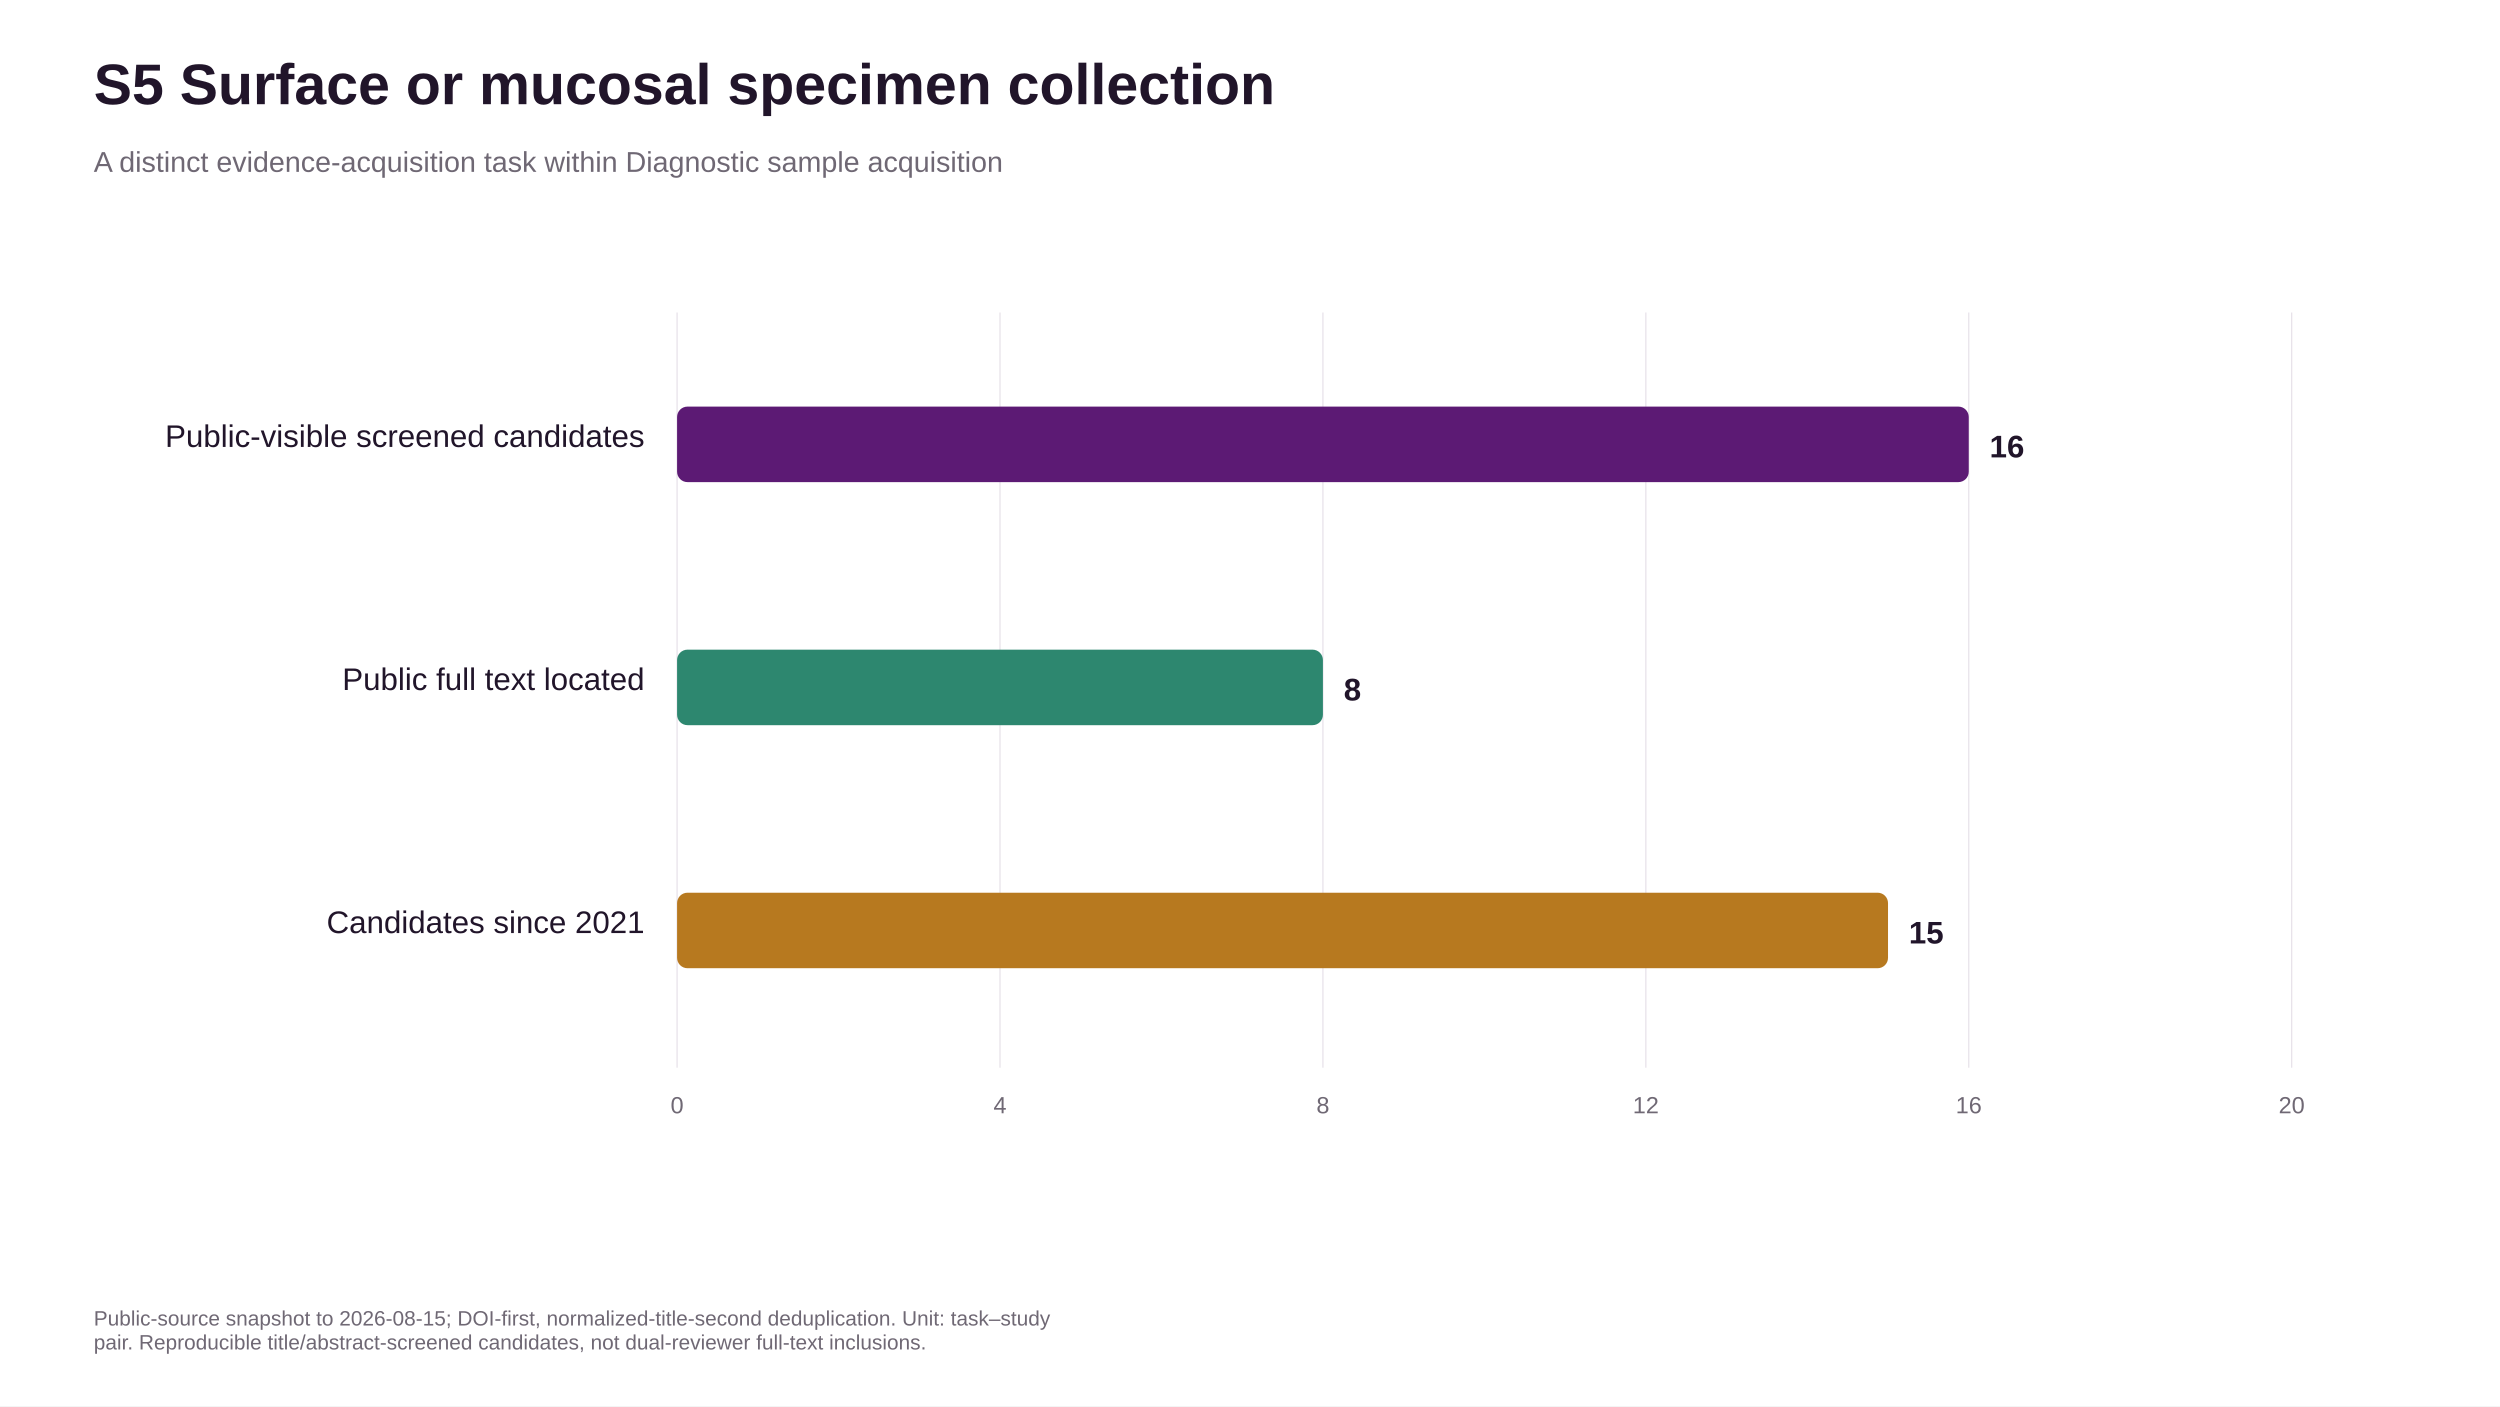
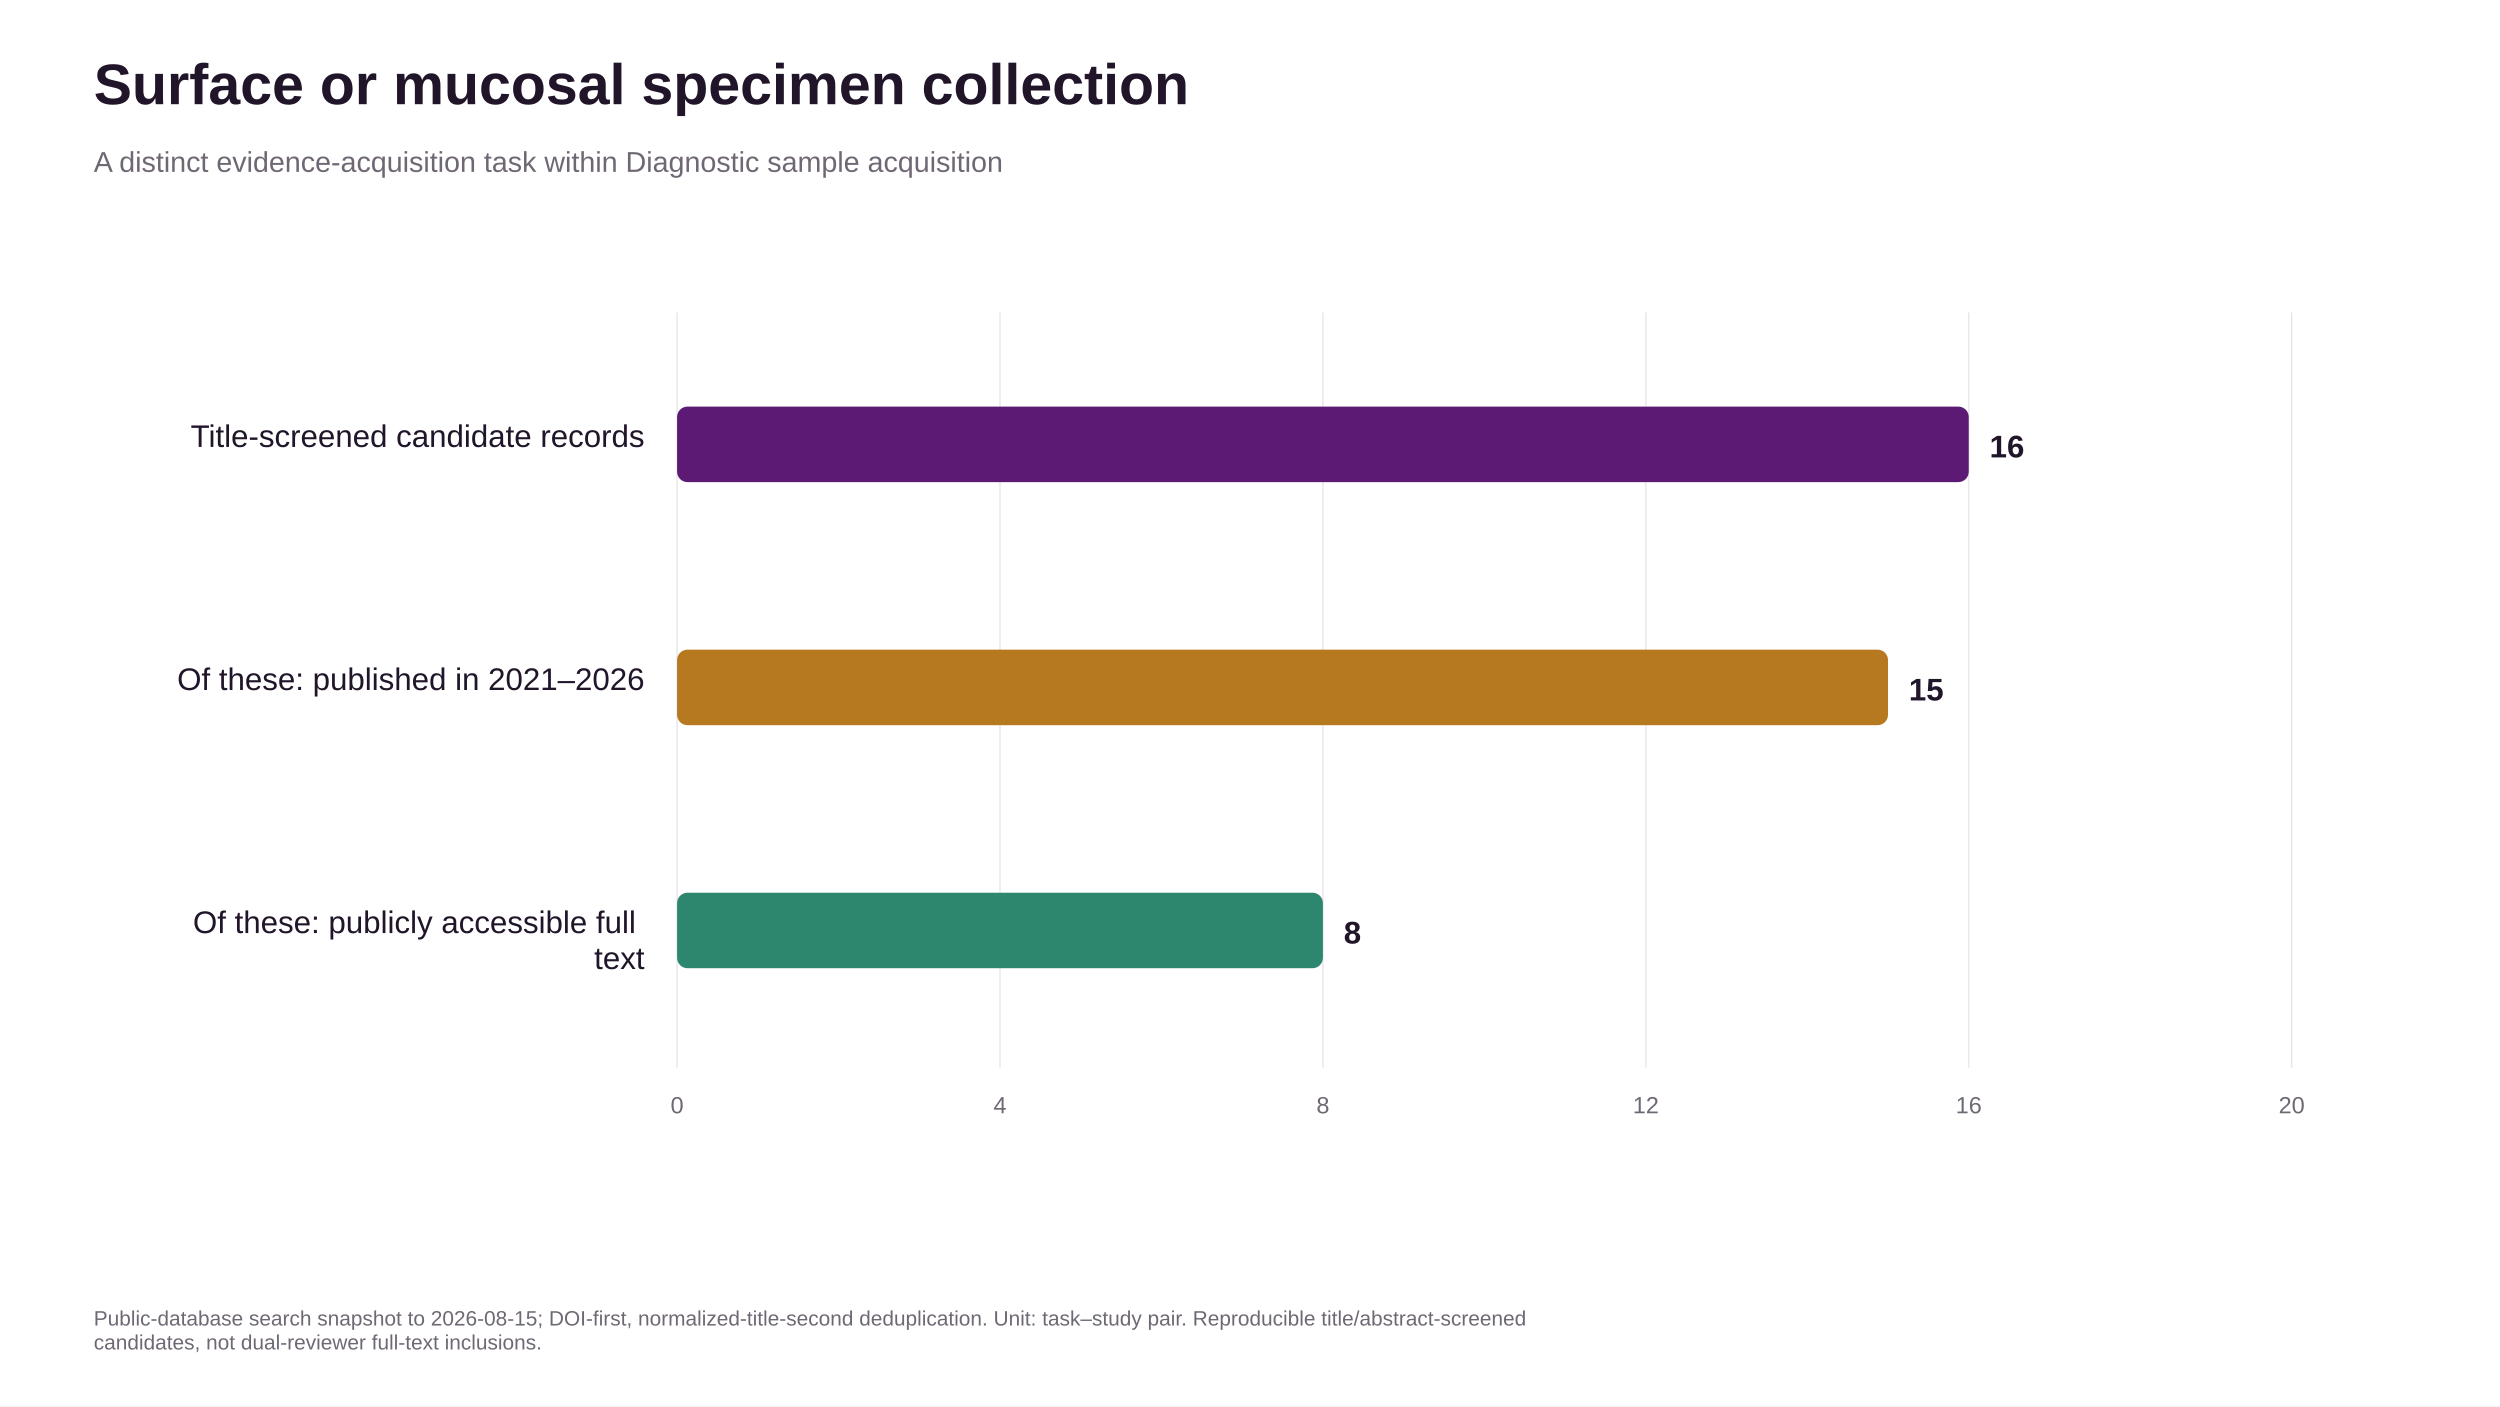
<svg xmlns="http://www.w3.org/2000/svg" width="1920" height="1080" viewBox="0 0 1920 1080">
  <rect width="1920" height="1080" fill="#FFFFFF" />
  <text x="72" y="80" font-size="44" fill="#21152A" text-anchor="start" font-weight="700" font-family="Arial,'Microsoft YaHei','Noto Sans CJK SC',sans-serif">
-     <tspan x="72" dy="0">S5 Surface or mucosal specimen collection</tspan>
+     <tspan x="72" dy="0">Surface or mucosal specimen collection</tspan>
  </text>
  <text x="72" y="132" font-size="22" fill="#6F6874" text-anchor="start" font-weight="400" font-family="Arial,'Microsoft YaHei','Noto Sans CJK SC',sans-serif">
    <tspan x="72" dy="0">A distinct evidence-acquisition task within Diagnostic sample acquisition</tspan>
  </text>
  <line x1="520" y1="240" x2="520" y2="820" stroke="#E8E3EA" stroke-width="1" />
  <text x="520" y="855" font-size="18" fill="#6F6874" text-anchor="middle" font-weight="400" font-family="Arial,'Microsoft YaHei','Noto Sans CJK SC',sans-serif">
    <tspan x="520" dy="0">0</tspan>
  </text>
  <line x1="768" y1="240" x2="768" y2="820" stroke="#E8E3EA" stroke-width="1" />
  <text x="768" y="855" font-size="18" fill="#6F6874" text-anchor="middle" font-weight="400" font-family="Arial,'Microsoft YaHei','Noto Sans CJK SC',sans-serif">
    <tspan x="768" dy="0">4</tspan>
  </text>
  <line x1="1016" y1="240" x2="1016" y2="820" stroke="#E8E3EA" stroke-width="1" />
  <text x="1016" y="855" font-size="18" fill="#6F6874" text-anchor="middle" font-weight="400" font-family="Arial,'Microsoft YaHei','Noto Sans CJK SC',sans-serif">
    <tspan x="1016" dy="0">8</tspan>
  </text>
  <line x1="1264" y1="240" x2="1264" y2="820" stroke="#E8E3EA" stroke-width="1" />
  <text x="1264" y="855" font-size="18" fill="#6F6874" text-anchor="middle" font-weight="400" font-family="Arial,'Microsoft YaHei','Noto Sans CJK SC',sans-serif">
    <tspan x="1264" dy="0">12</tspan>
  </text>
  <line x1="1512" y1="240" x2="1512" y2="820" stroke="#E8E3EA" stroke-width="1" />
  <text x="1512" y="855" font-size="18" fill="#6F6874" text-anchor="middle" font-weight="400" font-family="Arial,'Microsoft YaHei','Noto Sans CJK SC',sans-serif">
    <tspan x="1512" dy="0">16</tspan>
  </text>
  <line x1="1760" y1="240" x2="1760" y2="820" stroke="#E8E3EA" stroke-width="1" />
  <text x="1760" y="855" font-size="18" fill="#6F6874" text-anchor="middle" font-weight="400" font-family="Arial,'Microsoft YaHei','Noto Sans CJK SC',sans-serif">
    <tspan x="1760" dy="0">20</tspan>
  </text>
  <text x="495" y="343.267" font-size="24" fill="#21152A" text-anchor="end" font-weight="400" font-family="Arial,'Microsoft YaHei','Noto Sans CJK SC',sans-serif">
-     <tspan x="495" dy="0">Public-visible screened candidates</tspan>
+     <tspan x="495" dy="0">Title-screened candidate records</tspan>
  </text>
  <rect x="520" y="312.267" width="992" height="58" rx="8" fill="#5C1A74" />
  <text x="1528" y="351.267" font-size="24" fill="#21152A" text-anchor="start" font-weight="700" font-family="Arial,'Microsoft YaHei','Noto Sans CJK SC',sans-serif">
    <tspan x="1528" dy="0">16</tspan>
  </text>
  <text x="495" y="529.933" font-size="24" fill="#21152A" text-anchor="end" font-weight="400" font-family="Arial,'Microsoft YaHei','Noto Sans CJK SC',sans-serif">
-     <tspan x="495" dy="0">Public full text located</tspan>
+     <tspan x="495" dy="0">Of these: published in 2021–2026</tspan>
  </text>
-   <rect x="520" y="498.933" width="496" height="58" rx="8" fill="#2D876F" />
-   <text x="1032" y="537.933" font-size="24" fill="#21152A" text-anchor="start" font-weight="700" font-family="Arial,'Microsoft YaHei','Noto Sans CJK SC',sans-serif">
+   <rect x="520" y="498.933" width="930" height="58" rx="8" fill="#B7791F" />
+   <text x="1466" y="537.933" font-size="24" fill="#21152A" text-anchor="start" font-weight="700" font-family="Arial,'Microsoft YaHei','Noto Sans CJK SC',sans-serif">
+     <tspan x="1466" dy="0">15</tspan>
+   </text>
+   <text x="495" y="716.6" font-size="24" fill="#21152A" text-anchor="end" font-weight="400" font-family="Arial,'Microsoft YaHei','Noto Sans CJK SC',sans-serif">
+     <tspan x="495" dy="0">Of these: publicly accessible full</tspan>
+     <tspan x="495" dy="27.6">text</tspan>
+   </text>
+   <rect x="520" y="685.6" width="496" height="58" rx="8" fill="#2D876F" />
+   <text x="1032" y="724.6" font-size="24" fill="#21152A" text-anchor="start" font-weight="700" font-family="Arial,'Microsoft YaHei','Noto Sans CJK SC',sans-serif">
    <tspan x="1032" dy="0">8</tspan>
  </text>
-   <text x="495" y="716.6" font-size="24" fill="#21152A" text-anchor="end" font-weight="400" font-family="Arial,'Microsoft YaHei','Noto Sans CJK SC',sans-serif">
-     <tspan x="495" dy="0">Candidates since 2021</tspan>
-   </text>
-   <rect x="520" y="685.6" width="930" height="58" rx="8" fill="#B7791F" />
-   <text x="1466" y="724.6" font-size="24" fill="#21152A" text-anchor="start" font-weight="700" font-family="Arial,'Microsoft YaHei','Noto Sans CJK SC',sans-serif">
-     <tspan x="1466" dy="0">15</tspan>
-   </text>
  <text x="72" y="1018" font-size="16" fill="#6F6874" text-anchor="start" font-weight="400" font-family="Arial,'Microsoft YaHei','Noto Sans CJK SC',sans-serif">
-     <tspan x="72" dy="0">Public-source snapshot to 2026-08-15; DOI-first, normalized-title-second deduplication. Unit: task–study </tspan>
-     <tspan x="72" dy="18.4">pair. Reproducible title/abstract-screened candidates, not dual-reviewer full-text inclusions.</tspan>
+     <tspan x="72" dy="0">Public-database search snapshot to 2026-08-15; DOI-first, normalized-title-second deduplication. Unit: task–study pair. Reproducible title/abstract-screened</tspan>
+     <tspan x="72" dy="18.4">candidates, not dual-reviewer full-text inclusions.</tspan>
  </text>
</svg>
